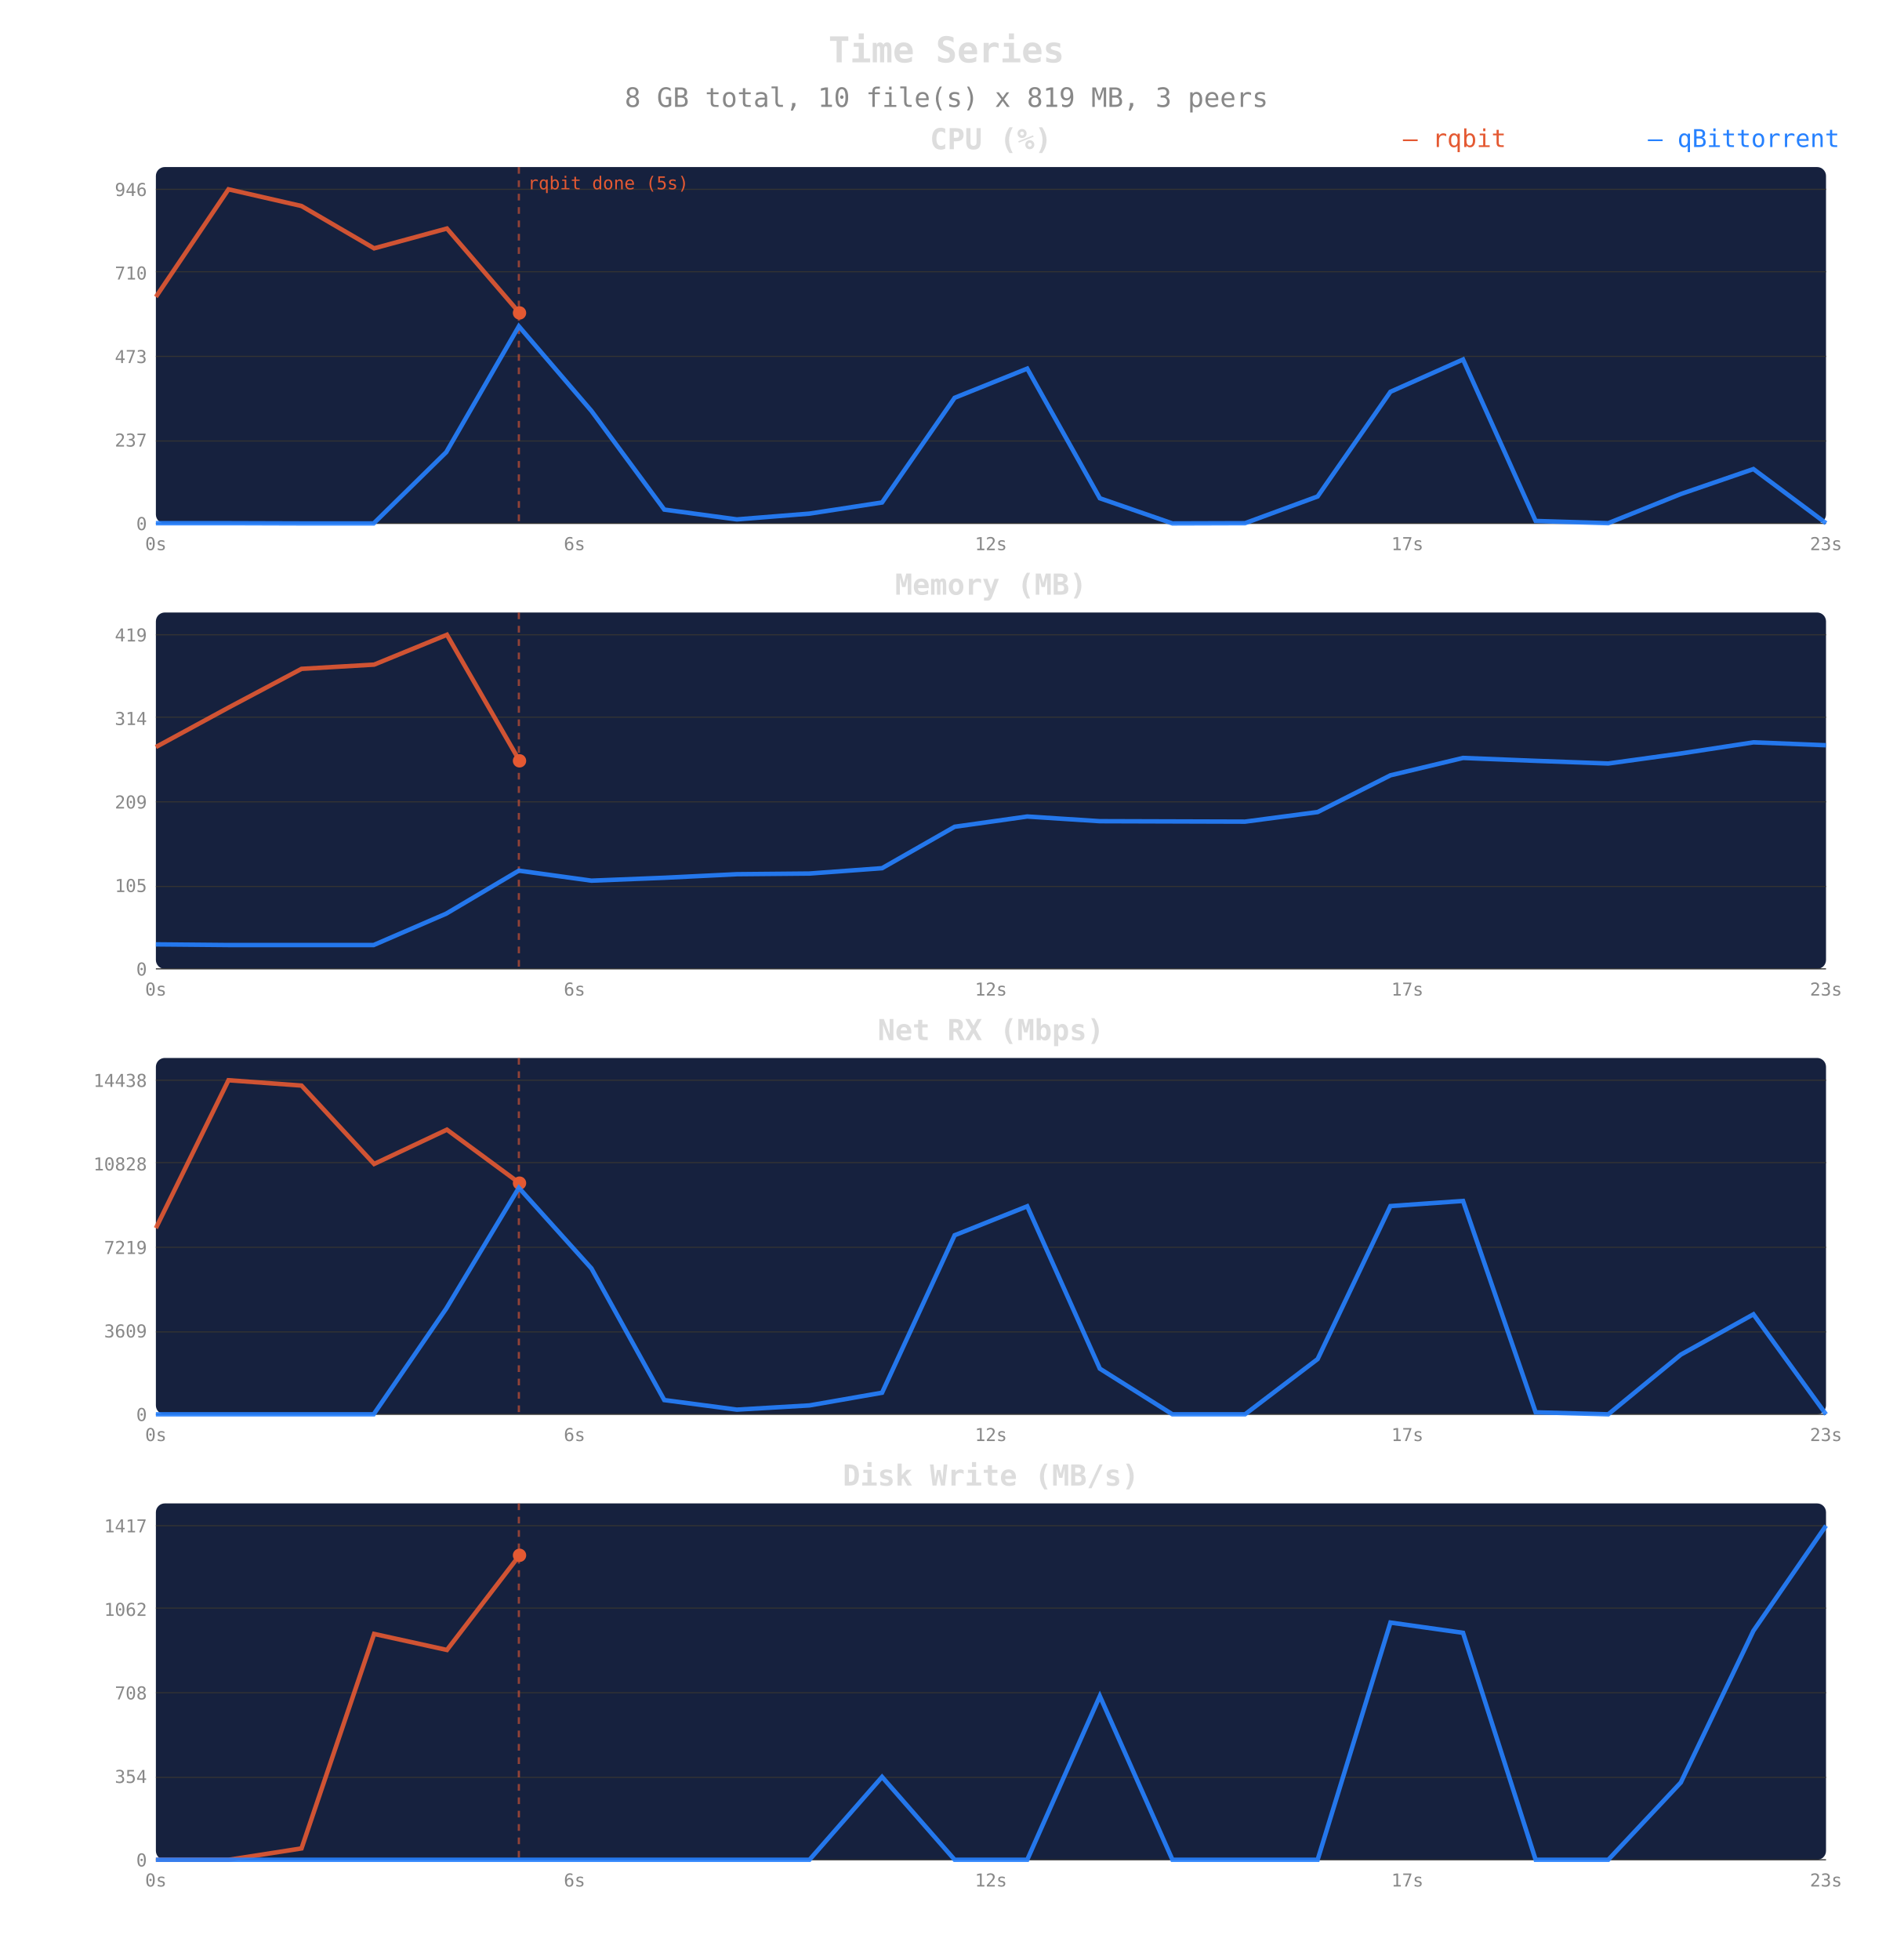
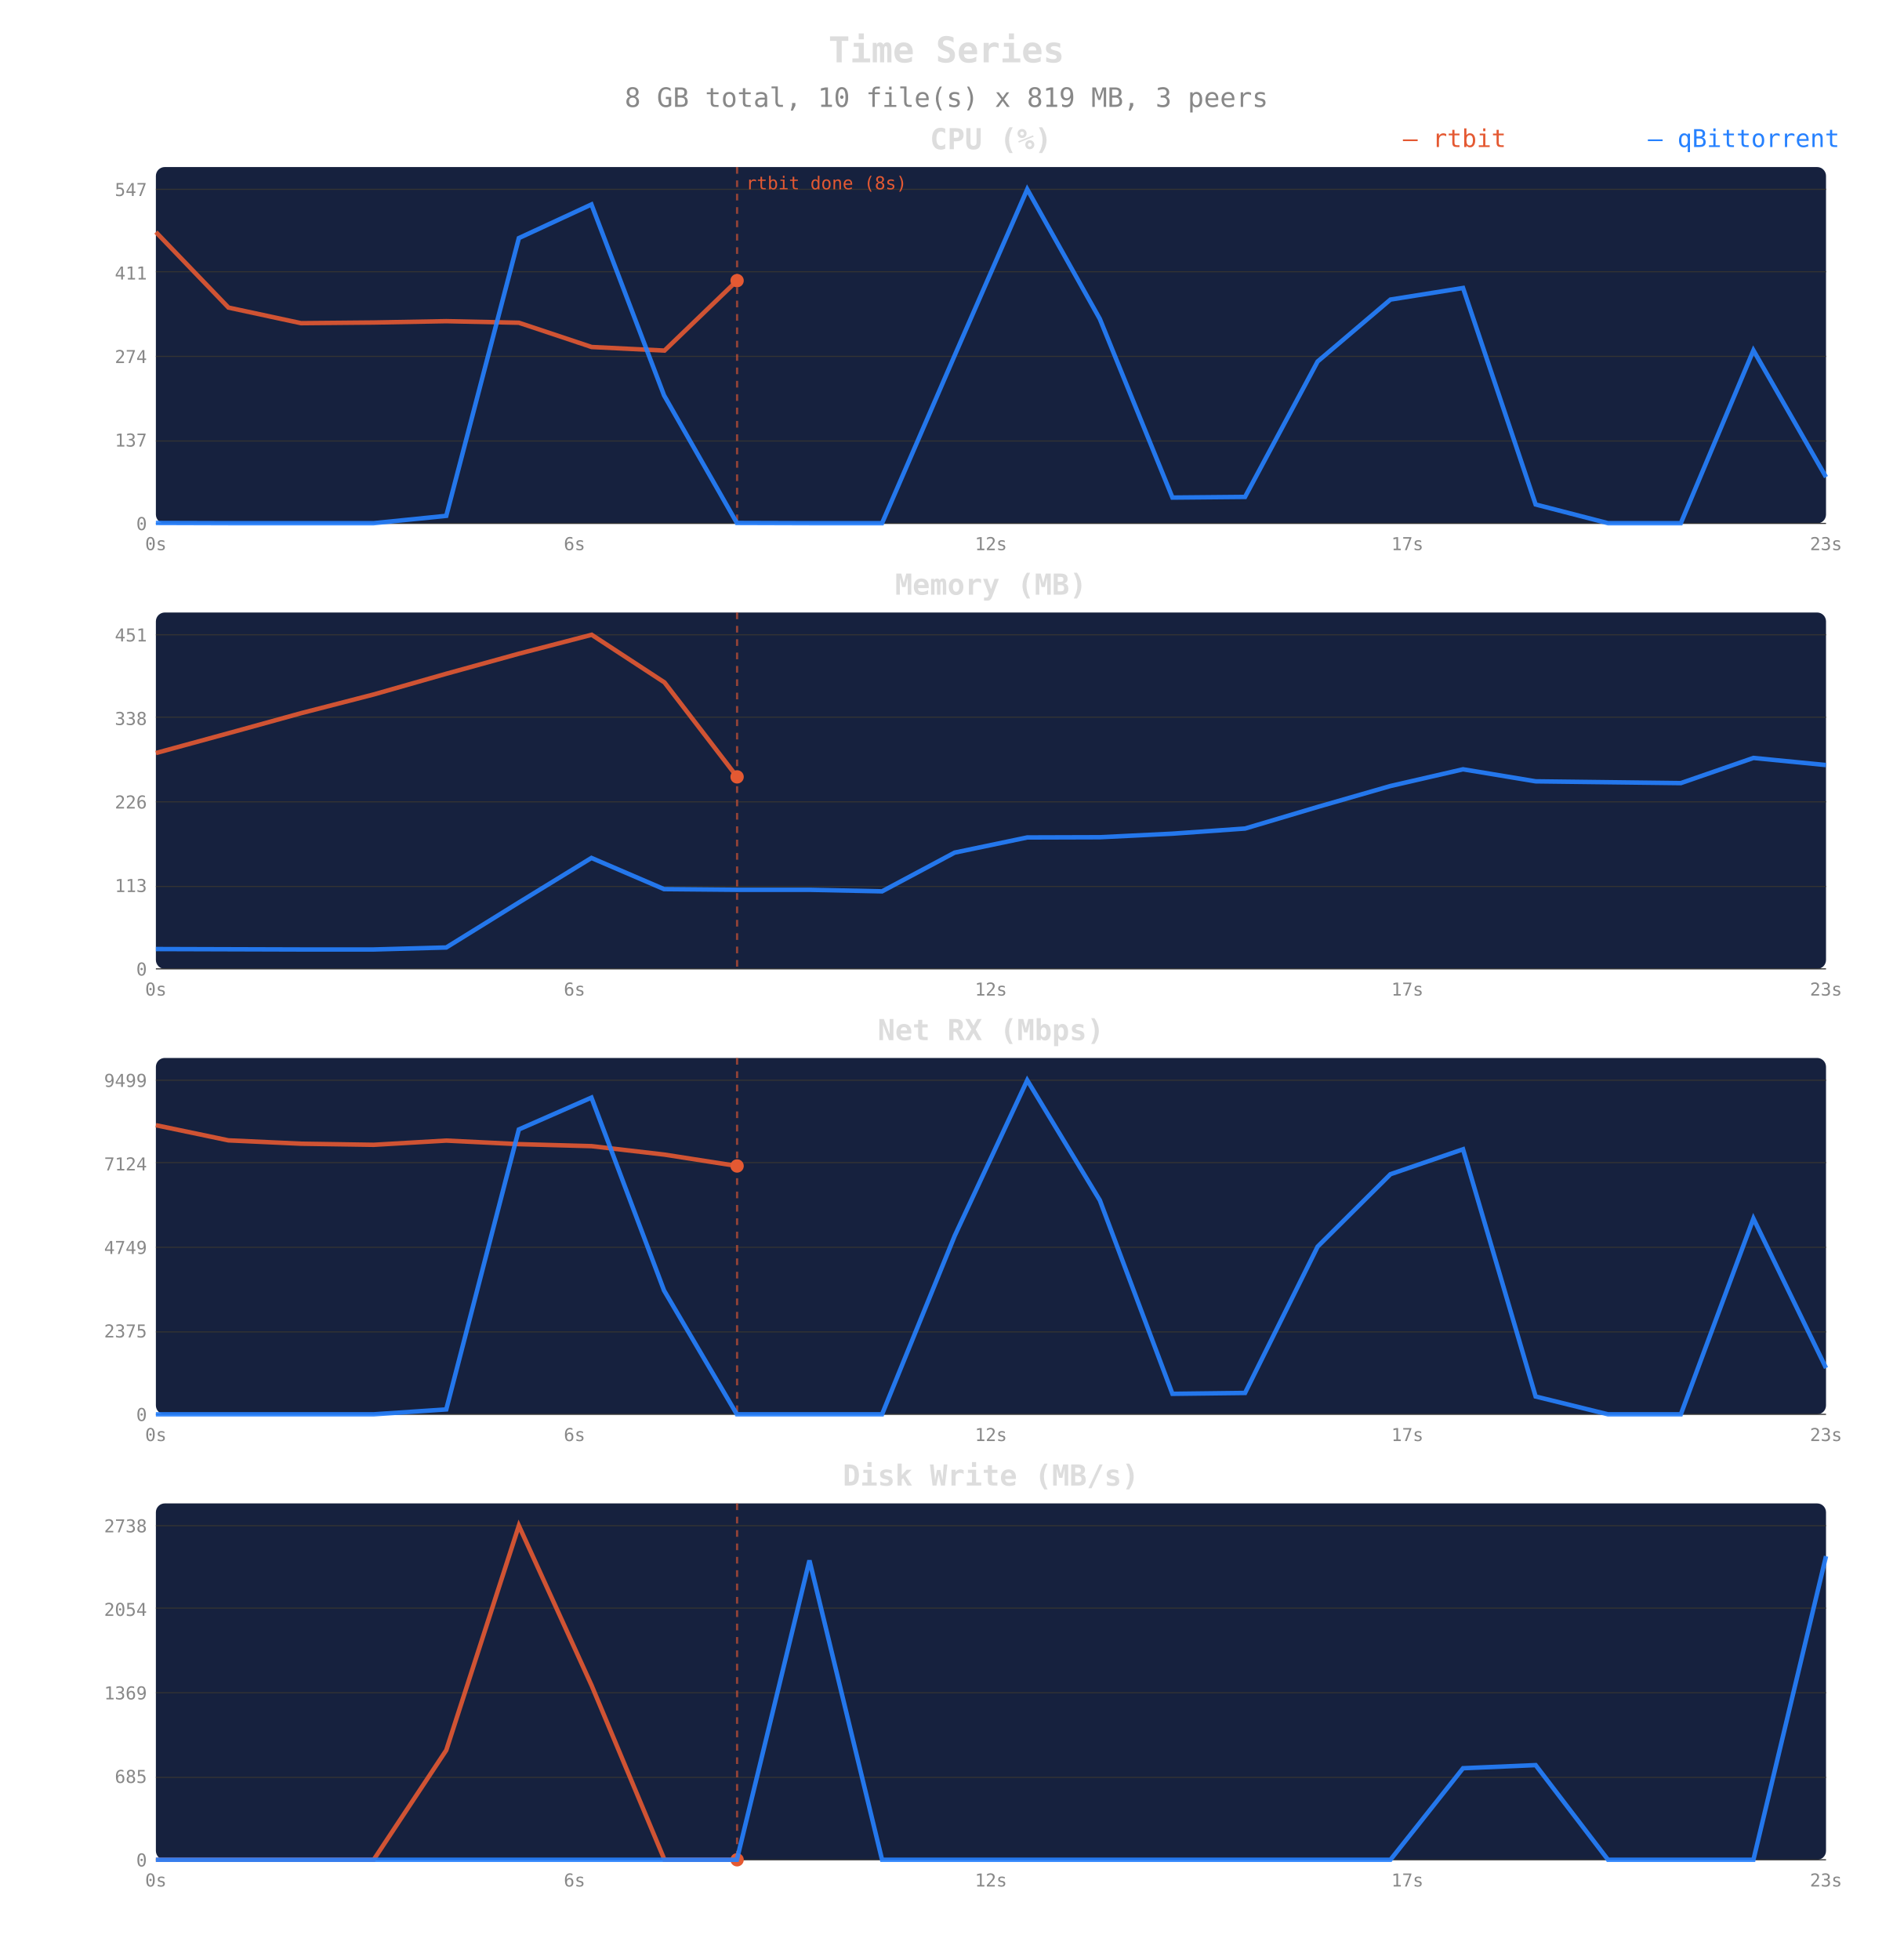
<svg xmlns="http://www.w3.org/2000/svg" width="850" height="880" style="background:#1a1a2e">
  <text x="425" y="28" fill="#ddd" font-size="16" text-anchor="middle" font-family="monospace" font-weight="bold">Time Series</text>
  <text x="425" y="48" fill="#888" font-size="12" text-anchor="middle" font-family="monospace">8 GB total, 10 file(s) x 819 MB, 3 peers</text>
-   <text x="630" y="66" fill="#E45932" font-size="11" font-family="monospace">— rqbit</text>
+   <text x="630" y="66" fill="#E45932" font-size="11" font-family="monospace">— rtbit</text>
  <text x="740" y="66" fill="#2681FF" font-size="11" font-family="monospace">— qBittorrent</text>
  <rect x="70" y="75" width="750" height="160" fill="#16213e" rx="4" />
  <text x="445" y="67" fill="#ddd" font-size="13" text-anchor="middle" font-family="monospace" font-weight="bold">CPU (%)</text>
  <line x1="70" y1="235" x2="820" y2="235" stroke="#333" stroke-width="0.5" />
  <text x="66" y="238" fill="#888" font-size="8" text-anchor="end" font-family="monospace">0</text>
  <line x1="70" y1="198" x2="820" y2="198" stroke="#333" stroke-width="0.5" />
-   <text x="66" y="200.5" fill="#888" font-size="8" text-anchor="end" font-family="monospace">237</text>
+   <text x="66" y="200.5" fill="#888" font-size="8" text-anchor="end" font-family="monospace">137</text>
  <line x1="70" y1="160" x2="820" y2="160" stroke="#333" stroke-width="0.5" />
-   <text x="66" y="163" fill="#888" font-size="8" text-anchor="end" font-family="monospace">473</text>
+   <text x="66" y="163" fill="#888" font-size="8" text-anchor="end" font-family="monospace">274</text>
  <line x1="70" y1="122" x2="820" y2="122" stroke="#333" stroke-width="0.5" />
-   <text x="66" y="125.5" fill="#888" font-size="8" text-anchor="end" font-family="monospace">710</text>
+   <text x="66" y="125.5" fill="#888" font-size="8" text-anchor="end" font-family="monospace">411</text>
  <line x1="70" y1="85" x2="820" y2="85" stroke="#333" stroke-width="0.5" />
-   <text x="66" y="88" fill="#888" font-size="8" text-anchor="end" font-family="monospace">946</text>
+   <text x="66" y="88" fill="#888" font-size="8" text-anchor="end" font-family="monospace">547</text>
  <text x="70" y="247" fill="#888" font-size="8" text-anchor="middle" font-family="monospace">0s</text>
  <text x="258" y="247" fill="#888" font-size="8" text-anchor="middle" font-family="monospace">6s</text>
  <text x="445" y="247" fill="#888" font-size="8" text-anchor="middle" font-family="monospace">12s</text>
  <text x="632" y="247" fill="#888" font-size="8" text-anchor="middle" font-family="monospace">17s</text>
  <text x="820" y="247" fill="#888" font-size="8" text-anchor="middle" font-family="monospace">23s</text>
-   <polyline points="70.0,133.3 102.6,85.0 135.4,92.5 168.0,111.5 200.7,102.6 233.3,140.5" fill="none" stroke="#E45932" stroke-width="2" opacity="0.9" />
-   <line x1="233" y1="75" x2="233" y2="235" stroke="#E45932" stroke-dasharray="3" stroke-width="1" opacity="0.6" />
-   <circle cx="233.3" cy="140.5" r="3" fill="#E45932" />
-   <text x="237" y="85" fill="#E45932" font-size="8" font-family="monospace">rqbit done (5s)</text>
-   <polyline points="70.0,234.9 102.6,234.9 135.2,235.0 167.8,235.0 200.4,203.0 233.0,146.5 265.6,184.5 298.3,228.8 330.9,233.2 363.5,230.6 396.1,225.6 428.7,178.6 461.3,165.5 493.9,223.7 526.5,235.0 559.1,234.9 591.7,222.9 624.4,175.9 657.0,161.4 689.6,233.9 722.2,234.9 754.8,221.8 787.4,210.6 820.0,234.9" fill="none" stroke="#2681FF" stroke-width="2" opacity="0.9" />
+   <polyline points="70.0,104.2 102.6,138.1 135.2,145.1 167.8,144.8 200.4,144.2 233.0,144.9 265.7,155.8 298.4,157.4 331.0,126.0" fill="none" stroke="#E45932" stroke-width="2" opacity="0.9" />
+   <line x1="331" y1="75" x2="331" y2="235" stroke="#E45932" stroke-dasharray="3" stroke-width="1" opacity="0.6" />
+   <circle cx="331.0" cy="126.0" r="3" fill="#E45932" />
+   <text x="335" y="85" fill="#E45932" font-size="8" font-family="monospace">rtbit done (8s)</text>
+   <polyline points="70.0,234.8 102.6,234.9 135.2,234.9 167.8,234.9 200.4,231.6 233.0,106.9 265.6,91.8 298.2,177.5 330.9,234.8 363.5,234.9 396.1,234.9 428.7,159.6 461.3,85.0 493.9,143.2 526.5,223.4 559.1,223.1 591.7,162.3 624.4,134.5 657.0,129.3 689.6,226.5 722.1,234.9 754.8,234.9 787.4,157.3 820.0,214.2" fill="none" stroke="#2681FF" stroke-width="2" opacity="0.9" />
  <rect x="70" y="275" width="750" height="160" fill="#16213e" rx="4" />
  <text x="445" y="267" fill="#ddd" font-size="13" text-anchor="middle" font-family="monospace" font-weight="bold">Memory (MB)</text>
  <line x1="70" y1="435" x2="820" y2="435" stroke="#333" stroke-width="0.5" />
  <text x="66" y="438" fill="#888" font-size="8" text-anchor="end" font-family="monospace">0</text>
  <line x1="70" y1="398" x2="820" y2="398" stroke="#333" stroke-width="0.5" />
-   <text x="66" y="400.5" fill="#888" font-size="8" text-anchor="end" font-family="monospace">105</text>
+   <text x="66" y="400.5" fill="#888" font-size="8" text-anchor="end" font-family="monospace">113</text>
  <line x1="70" y1="360" x2="820" y2="360" stroke="#333" stroke-width="0.5" />
-   <text x="66" y="363" fill="#888" font-size="8" text-anchor="end" font-family="monospace">209</text>
+   <text x="66" y="363" fill="#888" font-size="8" text-anchor="end" font-family="monospace">226</text>
  <line x1="70" y1="322" x2="820" y2="322" stroke="#333" stroke-width="0.5" />
-   <text x="66" y="325.5" fill="#888" font-size="8" text-anchor="end" font-family="monospace">314</text>
+   <text x="66" y="325.5" fill="#888" font-size="8" text-anchor="end" font-family="monospace">338</text>
  <line x1="70" y1="285" x2="820" y2="285" stroke="#333" stroke-width="0.5" />
-   <text x="66" y="288" fill="#888" font-size="8" text-anchor="end" font-family="monospace">419</text>
+   <text x="66" y="288" fill="#888" font-size="8" text-anchor="end" font-family="monospace">451</text>
  <text x="70" y="447" fill="#888" font-size="8" text-anchor="middle" font-family="monospace">0s</text>
  <text x="258" y="447" fill="#888" font-size="8" text-anchor="middle" font-family="monospace">6s</text>
  <text x="445" y="447" fill="#888" font-size="8" text-anchor="middle" font-family="monospace">12s</text>
  <text x="632" y="447" fill="#888" font-size="8" text-anchor="middle" font-family="monospace">17s</text>
  <text x="820" y="447" fill="#888" font-size="8" text-anchor="middle" font-family="monospace">23s</text>
-   <polyline points="70.0,335.4 102.6,317.7 135.4,300.3 168.0,298.4 200.7,285.0 233.3,341.6" fill="none" stroke="#E45932" stroke-width="2" opacity="0.9" />
-   <line x1="233" y1="275" x2="233" y2="435" stroke="#E45932" stroke-dasharray="3" stroke-width="1" opacity="0.6" />
-   <circle cx="233.3" cy="341.6" r="3" fill="#E45932" />
-   <polyline points="70.0,424.0 102.6,424.3 135.2,424.3 167.8,424.3 200.4,410.2 233.0,390.9 265.6,395.4 298.3,394.1 330.9,392.5 363.5,392.2 396.1,389.8 428.7,371.2 461.3,366.6 493.9,368.7 526.5,368.8 559.1,368.9 591.7,364.6 624.4,348.1 657.0,340.3 689.6,341.6 722.2,342.8 754.8,338.3 787.4,333.3 820.0,334.6" fill="none" stroke="#2681FF" stroke-width="2" opacity="0.9" />
+   <polyline points="70.0,338.1 102.6,329.2 135.2,320.2 167.8,311.8 200.4,302.5 233.0,293.5 265.7,285.0 298.4,306.4 331.0,348.8" fill="none" stroke="#E45932" stroke-width="2" opacity="0.9" />
+   <line x1="331" y1="275" x2="331" y2="435" stroke="#E45932" stroke-dasharray="3" stroke-width="1" opacity="0.6" />
+   <circle cx="331.0" cy="348.8" r="3" fill="#E45932" />
+   <polyline points="70.0,426.1 102.6,426.2 135.2,426.3 167.8,426.3 200.4,425.4 233.0,405.2 265.6,385.2 298.2,399.2 330.9,399.5 363.5,399.5 396.1,400.2 428.7,382.8 461.3,376.0 493.9,375.9 526.5,374.3 559.1,372.0 591.7,362.3 624.4,352.9 657.0,345.4 689.6,350.8 722.1,351.2 754.8,351.6 787.4,340.3 820.0,343.5" fill="none" stroke="#2681FF" stroke-width="2" opacity="0.9" />
  <rect x="70" y="475" width="750" height="160" fill="#16213e" rx="4" />
  <text x="445" y="467" fill="#ddd" font-size="13" text-anchor="middle" font-family="monospace" font-weight="bold">Net RX (Mbps)</text>
  <line x1="70" y1="635" x2="820" y2="635" stroke="#333" stroke-width="0.5" />
  <text x="66" y="638" fill="#888" font-size="8" text-anchor="end" font-family="monospace">0</text>
  <line x1="70" y1="598" x2="820" y2="598" stroke="#333" stroke-width="0.5" />
-   <text x="66" y="600.5" fill="#888" font-size="8" text-anchor="end" font-family="monospace">3609</text>
+   <text x="66" y="600.5" fill="#888" font-size="8" text-anchor="end" font-family="monospace">2375</text>
  <line x1="70" y1="560" x2="820" y2="560" stroke="#333" stroke-width="0.5" />
-   <text x="66" y="563" fill="#888" font-size="8" text-anchor="end" font-family="monospace">7219</text>
+   <text x="66" y="563" fill="#888" font-size="8" text-anchor="end" font-family="monospace">4749</text>
  <line x1="70" y1="522" x2="820" y2="522" stroke="#333" stroke-width="0.5" />
-   <text x="66" y="525.5" fill="#888" font-size="8" text-anchor="end" font-family="monospace">10828</text>
+   <text x="66" y="525.5" fill="#888" font-size="8" text-anchor="end" font-family="monospace">7124</text>
  <line x1="70" y1="485" x2="820" y2="485" stroke="#333" stroke-width="0.5" />
-   <text x="66" y="488" fill="#888" font-size="8" text-anchor="end" font-family="monospace">14438</text>
+   <text x="66" y="488" fill="#888" font-size="8" text-anchor="end" font-family="monospace">9499</text>
  <text x="70" y="647" fill="#888" font-size="8" text-anchor="middle" font-family="monospace">0s</text>
  <text x="258" y="647" fill="#888" font-size="8" text-anchor="middle" font-family="monospace">6s</text>
  <text x="445" y="647" fill="#888" font-size="8" text-anchor="middle" font-family="monospace">12s</text>
  <text x="632" y="647" fill="#888" font-size="8" text-anchor="middle" font-family="monospace">17s</text>
  <text x="820" y="647" fill="#888" font-size="8" text-anchor="middle" font-family="monospace">23s</text>
-   <polyline points="70.0,551.4 102.6,485.0 135.4,487.4 168.0,522.6 200.7,507.2 233.3,531.2" fill="none" stroke="#E45932" stroke-width="2" opacity="0.9" />
-   <line x1="233" y1="475" x2="233" y2="635" stroke="#E45932" stroke-dasharray="3" stroke-width="1" opacity="0.6" />
-   <circle cx="233.3" cy="531.2" r="3" fill="#E45932" />
-   <polyline points="70.0,635.0 102.6,635.0 135.2,635.0 167.8,635.0 200.4,587.5 233.0,533.3 265.6,569.5 298.3,628.6 330.9,632.9 363.5,631.0 396.1,625.3 428.7,554.6 461.3,541.6 493.9,614.5 526.5,635.0 559.1,635.0 591.7,610.2 624.4,541.5 657.0,539.2 689.6,634.1 722.2,635.0 754.8,608.2 787.4,590.1 820.0,635.0" fill="none" stroke="#2681FF" stroke-width="2" opacity="0.9" />
+   <polyline points="70.0,505.2 102.6,512.0 135.2,513.5 167.8,514.0 200.4,512.1 233.0,513.7 265.7,514.6 298.4,518.4 331.0,523.5" fill="none" stroke="#E45932" stroke-width="2" opacity="0.9" />
+   <line x1="331" y1="475" x2="331" y2="635" stroke="#E45932" stroke-dasharray="3" stroke-width="1" opacity="0.6" />
+   <circle cx="331.0" cy="523.5" r="3" fill="#E45932" />
+   <polyline points="70.0,635.0 102.6,635.0 135.2,635.0 167.8,635.0 200.4,632.8 233.0,507.1 265.6,492.8 298.2,579.4 330.9,635.0 363.5,635.0 396.1,635.0 428.7,554.9 461.3,485.0 493.9,538.9 526.5,625.8 559.1,625.4 591.7,559.7 624.4,527.2 657.0,516.0 689.6,627.0 722.1,635.0 754.8,635.0 787.4,547.1 820.0,614.2" fill="none" stroke="#2681FF" stroke-width="2" opacity="0.9" />
  <rect x="70" y="675" width="750" height="160" fill="#16213e" rx="4" />
  <text x="445" y="667" fill="#ddd" font-size="13" text-anchor="middle" font-family="monospace" font-weight="bold">Disk Write (MB/s)</text>
  <line x1="70" y1="835" x2="820" y2="835" stroke="#333" stroke-width="0.5" />
  <text x="66" y="838" fill="#888" font-size="8" text-anchor="end" font-family="monospace">0</text>
  <line x1="70" y1="798" x2="820" y2="798" stroke="#333" stroke-width="0.5" />
-   <text x="66" y="800.5" fill="#888" font-size="8" text-anchor="end" font-family="monospace">354</text>
+   <text x="66" y="800.5" fill="#888" font-size="8" text-anchor="end" font-family="monospace">685</text>
  <line x1="70" y1="760" x2="820" y2="760" stroke="#333" stroke-width="0.5" />
-   <text x="66" y="763" fill="#888" font-size="8" text-anchor="end" font-family="monospace">708</text>
+   <text x="66" y="763" fill="#888" font-size="8" text-anchor="end" font-family="monospace">1369</text>
  <line x1="70" y1="722" x2="820" y2="722" stroke="#333" stroke-width="0.5" />
-   <text x="66" y="725.5" fill="#888" font-size="8" text-anchor="end" font-family="monospace">1062</text>
+   <text x="66" y="725.5" fill="#888" font-size="8" text-anchor="end" font-family="monospace">2054</text>
  <line x1="70" y1="685" x2="820" y2="685" stroke="#333" stroke-width="0.5" />
-   <text x="66" y="688" fill="#888" font-size="8" text-anchor="end" font-family="monospace">1417</text>
+   <text x="66" y="688" fill="#888" font-size="8" text-anchor="end" font-family="monospace">2738</text>
  <text x="70" y="847" fill="#888" font-size="8" text-anchor="middle" font-family="monospace">0s</text>
  <text x="258" y="847" fill="#888" font-size="8" text-anchor="middle" font-family="monospace">6s</text>
  <text x="445" y="847" fill="#888" font-size="8" text-anchor="middle" font-family="monospace">12s</text>
  <text x="632" y="847" fill="#888" font-size="8" text-anchor="middle" font-family="monospace">17s</text>
  <text x="820" y="847" fill="#888" font-size="8" text-anchor="middle" font-family="monospace">23s</text>
-   <polyline points="70.0,835.0 102.6,835.0 135.4,829.9 168.0,733.6 200.7,740.8 233.3,698.3" fill="none" stroke="#E45932" stroke-width="2" opacity="0.9" />
-   <line x1="233" y1="675" x2="233" y2="835" stroke="#E45932" stroke-dasharray="3" stroke-width="1" opacity="0.6" />
-   <circle cx="233.3" cy="698.3" r="3" fill="#E45932" />
-   <polyline points="70.0,835.0 102.6,835.0 135.2,835.0 167.8,835.0 200.4,835.0 233.0,835.0 265.6,835.0 298.3,835.0 330.9,835.0 363.5,835.0 396.1,797.8 428.7,835.0 461.3,835.0 493.9,761.5 526.5,835.0 559.1,835.0 591.7,835.0 624.4,728.5 657.0,733.1 689.6,835.0 722.2,835.0 754.8,800.3 787.4,732.2 820.0,685.0" fill="none" stroke="#2681FF" stroke-width="2" opacity="0.9" />
+   <polyline points="70.0,835.0 102.6,835.0 135.2,835.0 167.8,835.0 200.4,785.8 233.0,685.0 265.7,756.8 298.4,835.0 331.0,835.0" fill="none" stroke="#E45932" stroke-width="2" opacity="0.9" />
+   <line x1="331" y1="675" x2="331" y2="835" stroke="#E45932" stroke-dasharray="3" stroke-width="1" opacity="0.6" />
+   <circle cx="331.0" cy="835.0" r="3" fill="#E45932" />
+   <polyline points="70.0,835.0 102.6,835.0 135.2,835.0 167.8,835.0 200.4,835.0 233.0,835.0 265.6,835.0 298.2,835.0 330.9,835.0 363.5,700.6 396.1,835.0 428.7,835.0 461.3,835.0 493.9,835.0 526.5,835.0 559.1,835.0 591.7,835.0 624.4,835.0 657.0,793.9 689.6,792.5 722.1,835.0 754.8,835.0 787.4,835.0 820.0,698.7" fill="none" stroke="#2681FF" stroke-width="2" opacity="0.9" />
</svg>
